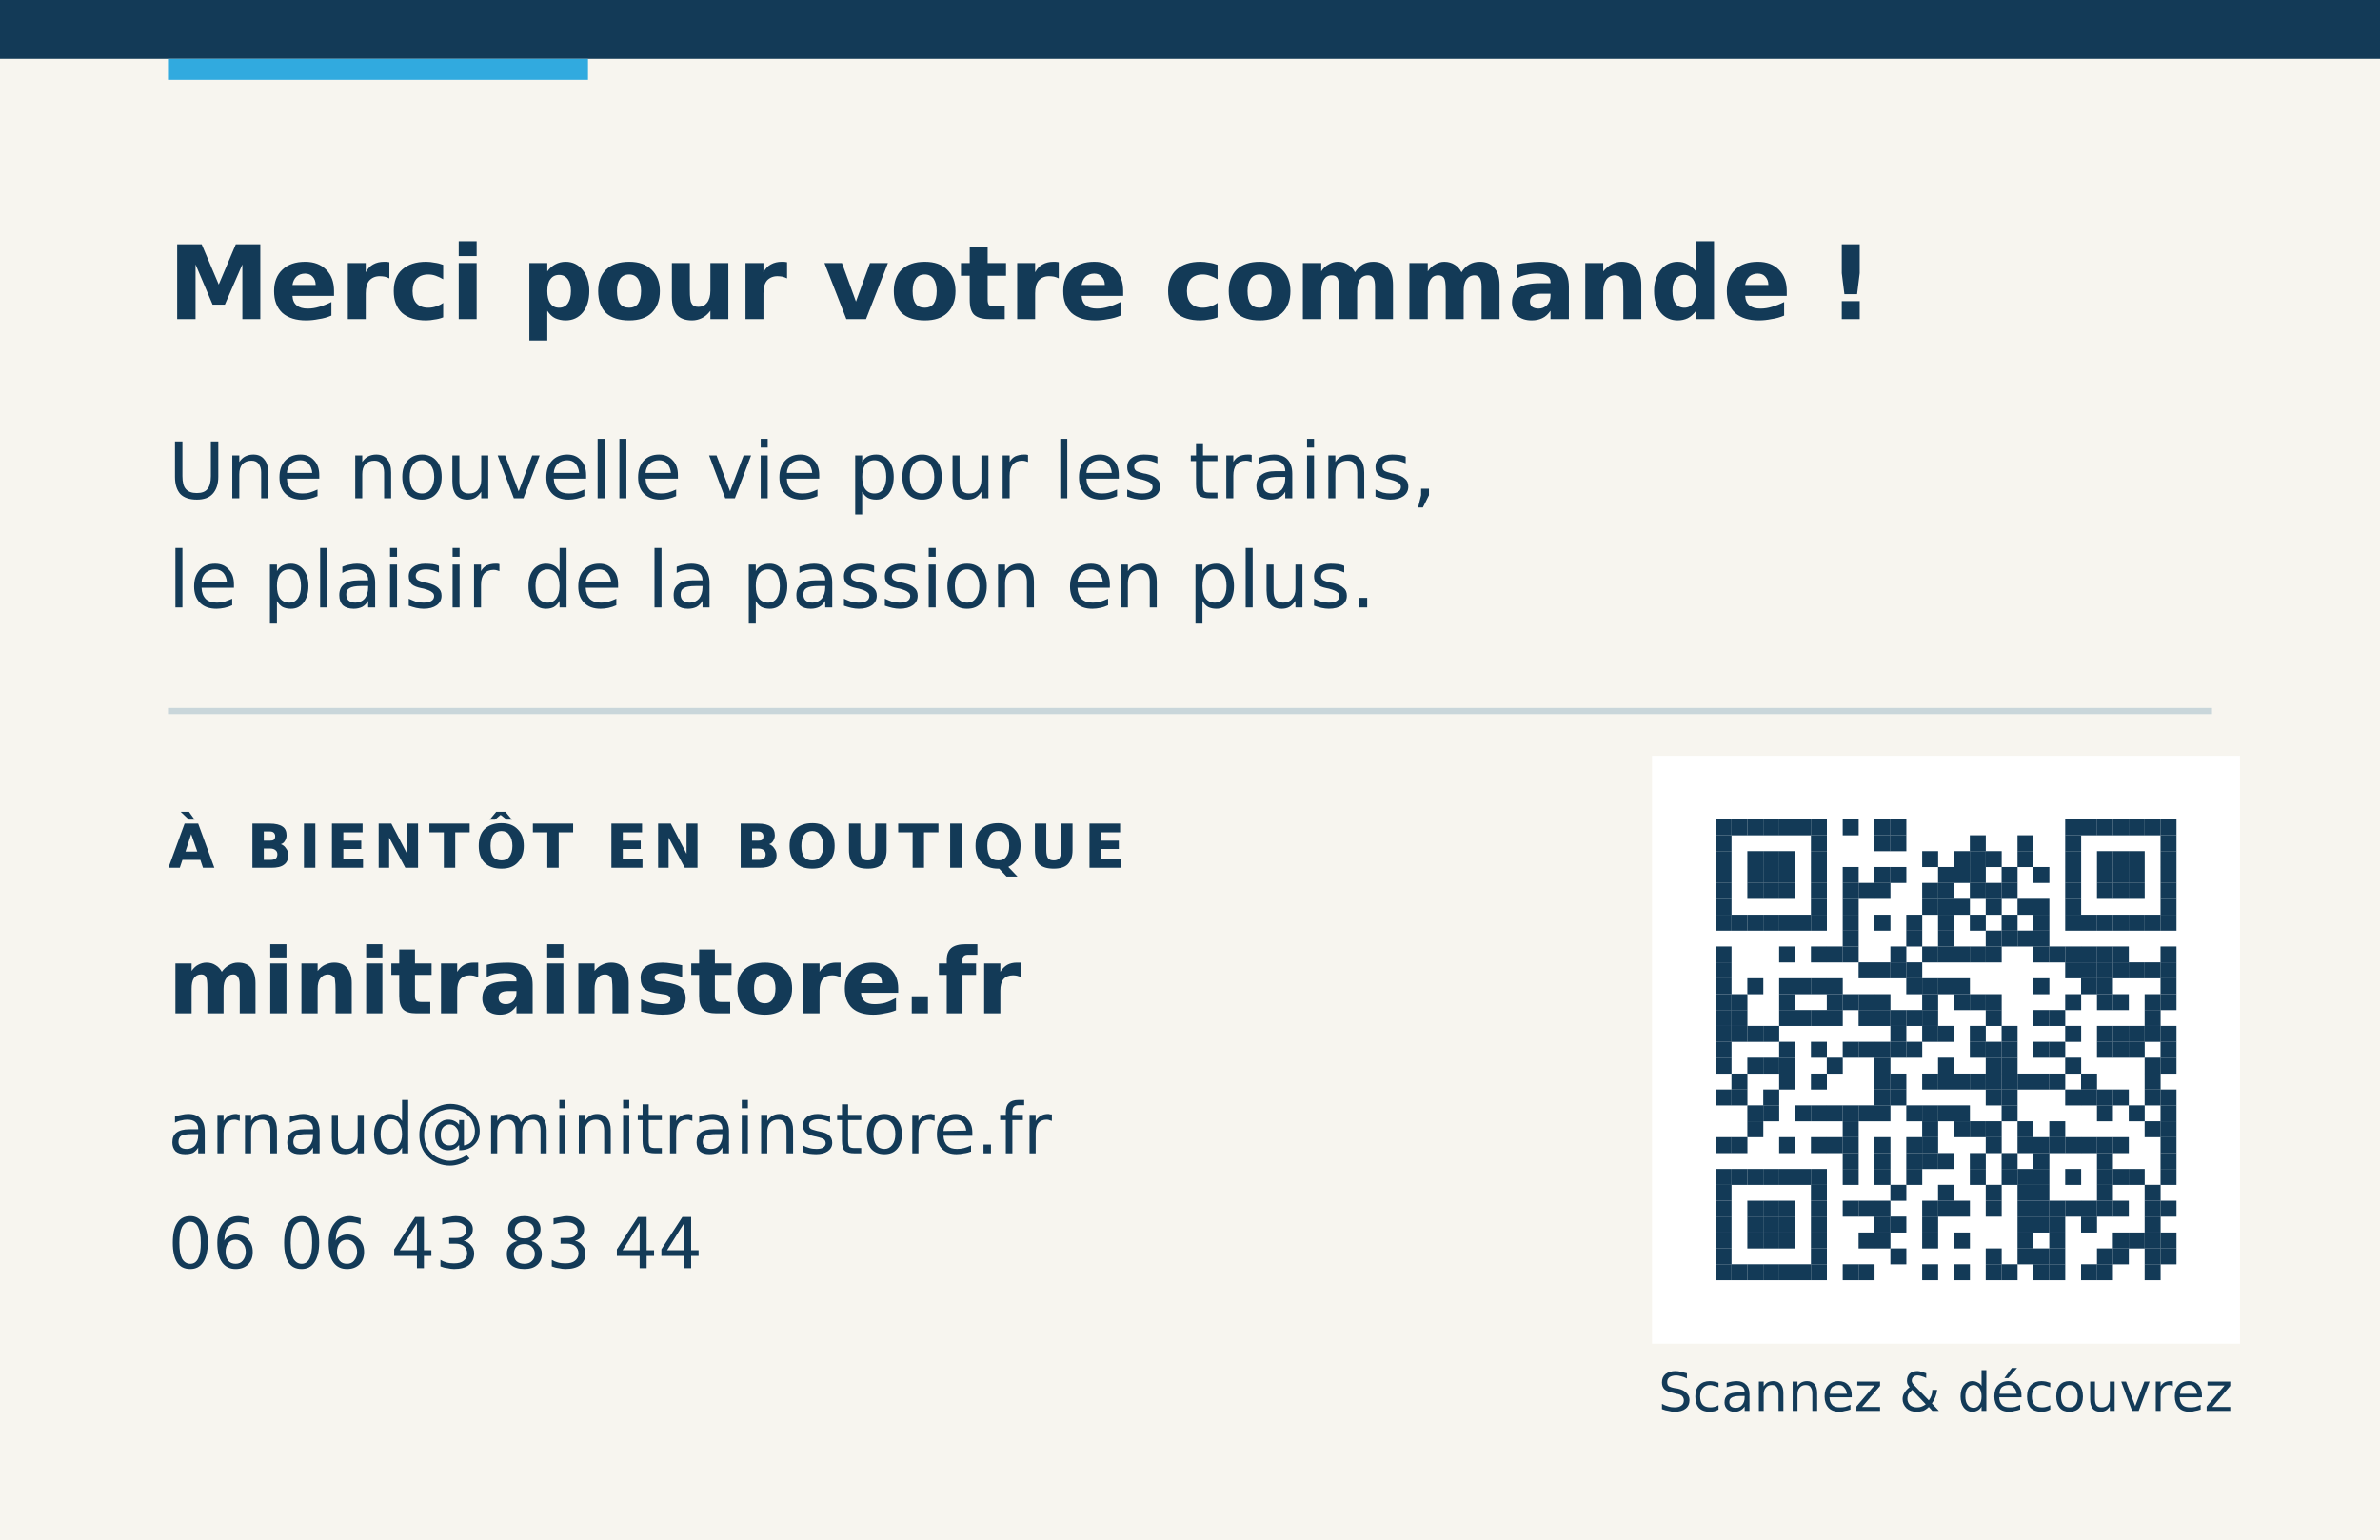
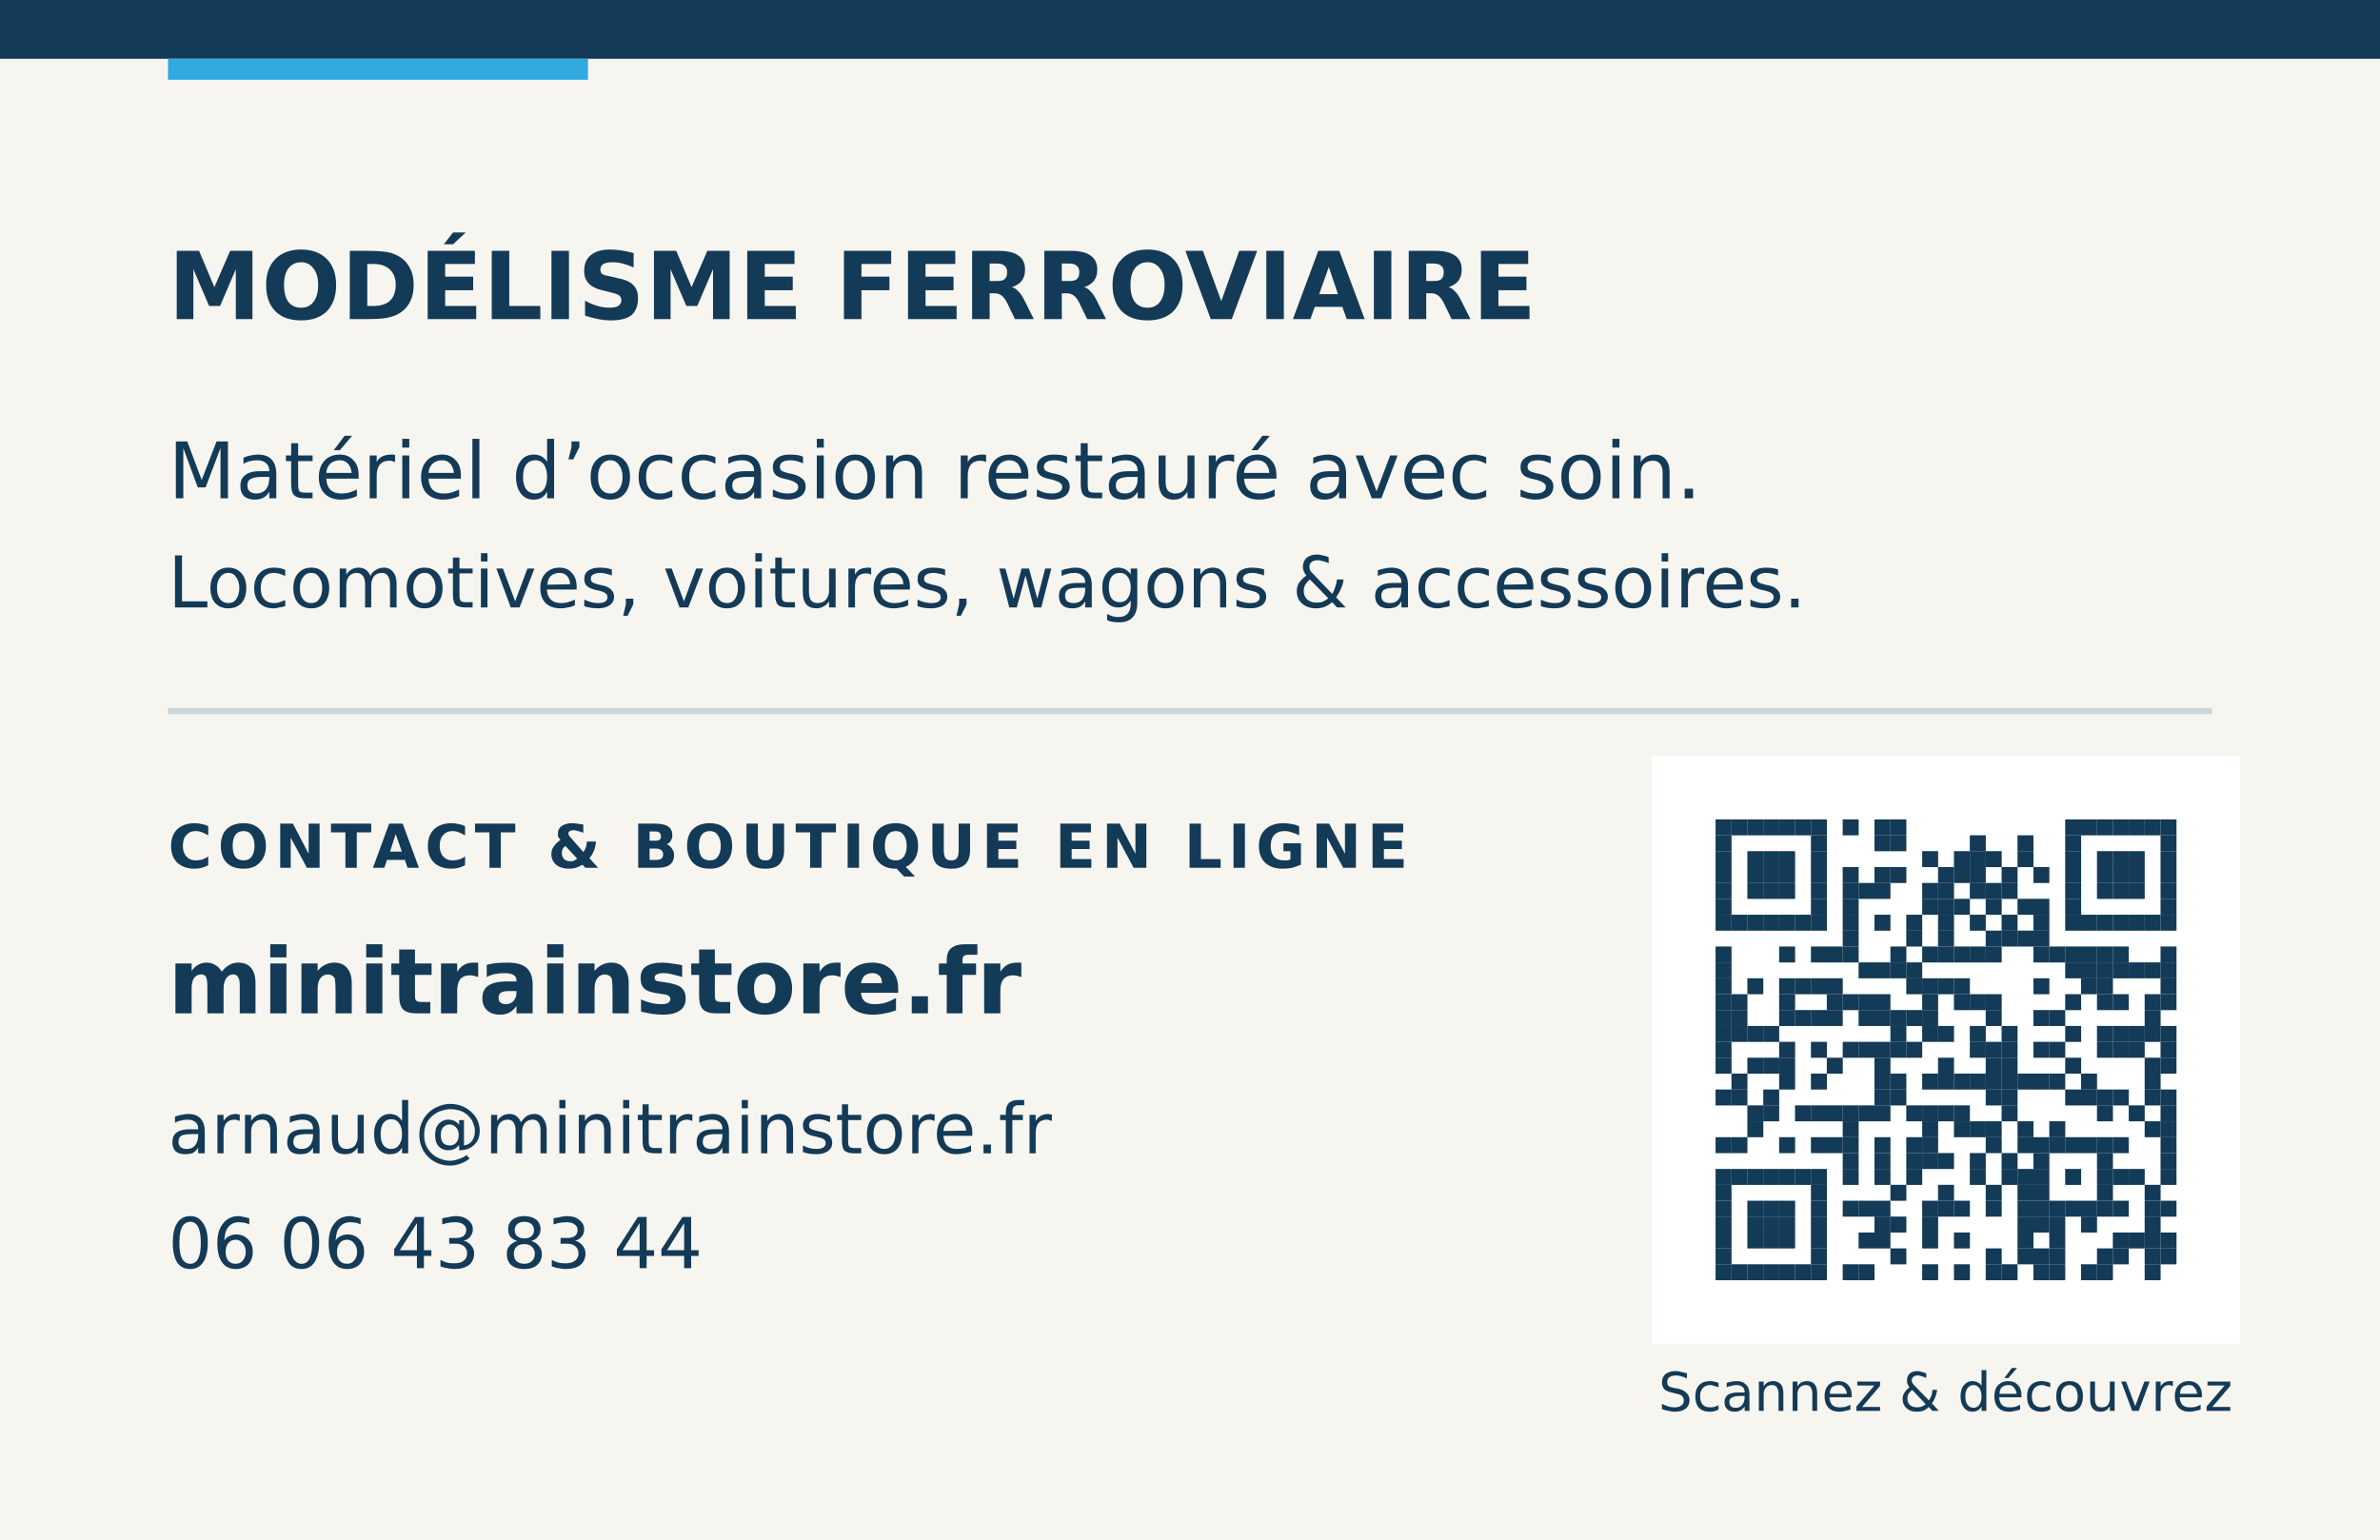
<svg xmlns="http://www.w3.org/2000/svg" width="85mm" height="55mm" viewBox="0 0 85 55">
  <rect x="-3" y="-3" width="91" height="61" fill="#f7f5ef" />
  <rect x="-3" y="-3" width="91" height="5.1" fill="#133a57" />
  <rect x="6" y="2.1" width="15" height="0.75" fill="#31aadf" />
-   <text x="6" y="11.4" font-family="DejaVu Sans" font-size="3.65" font-weight="700" font-style="normal" letter-spacing="0" fill="#133a57">Merci pour votre commande !</text>
-   <text x="6" y="17.8" font-family="DejaVu Sans" font-size="2.8" font-weight="400" font-style="normal" letter-spacing="0" fill="#133a57">Une nouvelle vie pour les trains,</text>
-   <text x="6" y="21.7" font-family="DejaVu Sans" font-size="2.8" font-weight="400" font-style="normal" letter-spacing="0" fill="#133a57">le plaisir de la passion en plus.</text>
+   <text x="6" y="11.4" font-family="DejaVu Sans" font-size="3.35" font-weight="700" font-style="normal" letter-spacing="0" fill="#133a57">MODÉLISME FERROVIAIRE</text>
+   <text x="6" y="17.8" font-family="DejaVu Sans" font-size="2.8" font-weight="400" font-style="normal" letter-spacing="0" fill="#133a57">Matériel d’occasion restauré avec soin.</text>
+   <text x="6" y="21.7" font-family="DejaVu Sans" font-size="2.55" font-weight="400" font-style="normal" letter-spacing="0" fill="#133a57">Locomotives, voitures, wagons &amp; accessoires.</text>
  <path d="M6 25.4L79 25.4" stroke="#c9d6da" stroke-width="0.22" fill="none" />
-   <text x="6" y="31" font-family="DejaVu Sans" font-size="2.15" font-weight="700" font-style="normal" letter-spacing="0.2" fill="#133a57">À BIENTÔT EN BOUTIQUE</text>
+   <text x="6" y="31" font-family="DejaVu Sans" font-size="2.15" font-weight="700" font-style="normal" letter-spacing="0.2" fill="#133a57">CONTACT &amp; BOUTIQUE EN LIGNE</text>
  <text x="6" y="36.2" font-family="DejaVu Sans" font-size="3.25" font-weight="700" font-style="normal" letter-spacing="0" fill="#133a57">minitrainstore.fr</text>
  <text x="6" y="41.2" font-family="DejaVu Sans" font-size="2.5" font-weight="400" font-style="normal" letter-spacing="0" fill="#133a57">arnaud@minitrainstore.fr</text>
  <text x="6" y="45.3" font-family="DejaVu Sans" font-size="2.5" font-weight="400" font-style="normal" letter-spacing="0" fill="#133a57">06 06 43 83 44</text>
  <rect x="59" y="27" width="21" height="21" fill="#fff" />
  <rect x="61.27" y="29.27" width="0.57" height="0.57" fill="#133a57" />
  <rect x="61.838" y="29.27" width="0.57" height="0.57" fill="#133a57" />
  <rect x="62.405" y="29.27" width="0.57" height="0.57" fill="#133a57" />
  <rect x="62.973" y="29.27" width="0.57" height="0.57" fill="#133a57" />
  <rect x="63.541" y="29.27" width="0.57" height="0.57" fill="#133a57" />
  <rect x="64.108" y="29.27" width="0.57" height="0.57" fill="#133a57" />
  <rect x="64.676" y="29.27" width="0.57" height="0.57" fill="#133a57" />
  <rect x="65.811" y="29.27" width="0.57" height="0.57" fill="#133a57" />
  <rect x="66.946" y="29.27" width="0.57" height="0.57" fill="#133a57" />
  <rect x="67.514" y="29.27" width="0.57" height="0.57" fill="#133a57" />
  <rect x="73.757" y="29.27" width="0.57" height="0.57" fill="#133a57" />
  <rect x="74.324" y="29.27" width="0.57" height="0.57" fill="#133a57" />
  <rect x="74.892" y="29.27" width="0.57" height="0.57" fill="#133a57" />
  <rect x="75.459" y="29.27" width="0.57" height="0.57" fill="#133a57" />
  <rect x="76.027" y="29.27" width="0.57" height="0.57" fill="#133a57" />
  <rect x="76.595" y="29.27" width="0.57" height="0.57" fill="#133a57" />
  <rect x="77.162" y="29.27" width="0.57" height="0.57" fill="#133a57" />
  <rect x="61.27" y="29.838" width="0.57" height="0.57" fill="#133a57" />
  <rect x="64.676" y="29.838" width="0.57" height="0.57" fill="#133a57" />
  <rect x="66.946" y="29.838" width="0.57" height="0.57" fill="#133a57" />
  <rect x="67.514" y="29.838" width="0.57" height="0.57" fill="#133a57" />
  <rect x="70.351" y="29.838" width="0.57" height="0.57" fill="#133a57" />
  <rect x="72.054" y="29.838" width="0.57" height="0.57" fill="#133a57" />
  <rect x="73.757" y="29.838" width="0.57" height="0.57" fill="#133a57" />
  <rect x="77.162" y="29.838" width="0.57" height="0.57" fill="#133a57" />
  <rect x="61.27" y="30.405" width="0.57" height="0.57" fill="#133a57" />
  <rect x="62.405" y="30.405" width="0.57" height="0.57" fill="#133a57" />
  <rect x="62.973" y="30.405" width="0.57" height="0.57" fill="#133a57" />
  <rect x="63.541" y="30.405" width="0.57" height="0.57" fill="#133a57" />
  <rect x="64.676" y="30.405" width="0.57" height="0.57" fill="#133a57" />
  <rect x="68.649" y="30.405" width="0.57" height="0.57" fill="#133a57" />
  <rect x="69.784" y="30.405" width="0.57" height="0.57" fill="#133a57" />
  <rect x="70.351" y="30.405" width="0.57" height="0.57" fill="#133a57" />
  <rect x="70.919" y="30.405" width="0.57" height="0.57" fill="#133a57" />
  <rect x="72.054" y="30.405" width="0.57" height="0.57" fill="#133a57" />
  <rect x="73.757" y="30.405" width="0.57" height="0.57" fill="#133a57" />
  <rect x="74.892" y="30.405" width="0.57" height="0.57" fill="#133a57" />
  <rect x="75.459" y="30.405" width="0.57" height="0.57" fill="#133a57" />
  <rect x="76.027" y="30.405" width="0.57" height="0.57" fill="#133a57" />
  <rect x="77.162" y="30.405" width="0.57" height="0.57" fill="#133a57" />
  <rect x="61.27" y="30.973" width="0.57" height="0.57" fill="#133a57" />
  <rect x="62.405" y="30.973" width="0.57" height="0.57" fill="#133a57" />
  <rect x="62.973" y="30.973" width="0.57" height="0.57" fill="#133a57" />
  <rect x="63.541" y="30.973" width="0.57" height="0.57" fill="#133a57" />
  <rect x="64.676" y="30.973" width="0.57" height="0.57" fill="#133a57" />
  <rect x="65.811" y="30.973" width="0.57" height="0.57" fill="#133a57" />
  <rect x="66.946" y="30.973" width="0.57" height="0.57" fill="#133a57" />
  <rect x="67.514" y="30.973" width="0.57" height="0.57" fill="#133a57" />
  <rect x="69.216" y="30.973" width="0.57" height="0.57" fill="#133a57" />
  <rect x="69.784" y="30.973" width="0.57" height="0.57" fill="#133a57" />
  <rect x="70.351" y="30.973" width="0.57" height="0.57" fill="#133a57" />
  <rect x="71.486" y="30.973" width="0.57" height="0.57" fill="#133a57" />
  <rect x="72.622" y="30.973" width="0.57" height="0.57" fill="#133a57" />
  <rect x="73.757" y="30.973" width="0.57" height="0.57" fill="#133a57" />
  <rect x="74.892" y="30.973" width="0.57" height="0.57" fill="#133a57" />
  <rect x="75.459" y="30.973" width="0.57" height="0.57" fill="#133a57" />
  <rect x="76.027" y="30.973" width="0.57" height="0.57" fill="#133a57" />
  <rect x="77.162" y="30.973" width="0.57" height="0.57" fill="#133a57" />
  <rect x="61.27" y="31.541" width="0.57" height="0.57" fill="#133a57" />
  <rect x="62.405" y="31.541" width="0.57" height="0.57" fill="#133a57" />
  <rect x="62.973" y="31.541" width="0.57" height="0.57" fill="#133a57" />
  <rect x="63.541" y="31.541" width="0.57" height="0.57" fill="#133a57" />
  <rect x="64.676" y="31.541" width="0.57" height="0.57" fill="#133a57" />
  <rect x="65.811" y="31.541" width="0.57" height="0.57" fill="#133a57" />
  <rect x="66.378" y="31.541" width="0.57" height="0.57" fill="#133a57" />
  <rect x="66.946" y="31.541" width="0.57" height="0.57" fill="#133a57" />
  <rect x="68.649" y="31.541" width="0.57" height="0.57" fill="#133a57" />
  <rect x="69.216" y="31.541" width="0.57" height="0.57" fill="#133a57" />
  <rect x="70.351" y="31.541" width="0.57" height="0.57" fill="#133a57" />
  <rect x="70.919" y="31.541" width="0.57" height="0.57" fill="#133a57" />
  <rect x="71.486" y="31.541" width="0.57" height="0.57" fill="#133a57" />
  <rect x="73.757" y="31.541" width="0.57" height="0.57" fill="#133a57" />
  <rect x="74.892" y="31.541" width="0.57" height="0.57" fill="#133a57" />
  <rect x="75.459" y="31.541" width="0.57" height="0.57" fill="#133a57" />
  <rect x="76.027" y="31.541" width="0.57" height="0.57" fill="#133a57" />
  <rect x="77.162" y="31.541" width="0.57" height="0.57" fill="#133a57" />
  <rect x="61.27" y="32.108" width="0.57" height="0.57" fill="#133a57" />
  <rect x="64.676" y="32.108" width="0.57" height="0.57" fill="#133a57" />
  <rect x="65.811" y="32.108" width="0.57" height="0.57" fill="#133a57" />
  <rect x="68.649" y="32.108" width="0.57" height="0.57" fill="#133a57" />
  <rect x="69.216" y="32.108" width="0.57" height="0.57" fill="#133a57" />
  <rect x="69.784" y="32.108" width="0.57" height="0.57" fill="#133a57" />
  <rect x="70.919" y="32.108" width="0.57" height="0.57" fill="#133a57" />
  <rect x="72.054" y="32.108" width="0.57" height="0.57" fill="#133a57" />
  <rect x="72.622" y="32.108" width="0.57" height="0.57" fill="#133a57" />
  <rect x="73.757" y="32.108" width="0.57" height="0.57" fill="#133a57" />
  <rect x="77.162" y="32.108" width="0.57" height="0.57" fill="#133a57" />
  <rect x="61.27" y="32.676" width="0.57" height="0.57" fill="#133a57" />
  <rect x="61.838" y="32.676" width="0.57" height="0.57" fill="#133a57" />
  <rect x="62.405" y="32.676" width="0.57" height="0.57" fill="#133a57" />
  <rect x="62.973" y="32.676" width="0.57" height="0.57" fill="#133a57" />
  <rect x="63.541" y="32.676" width="0.57" height="0.57" fill="#133a57" />
  <rect x="64.108" y="32.676" width="0.57" height="0.57" fill="#133a57" />
  <rect x="64.676" y="32.676" width="0.57" height="0.57" fill="#133a57" />
  <rect x="65.811" y="32.676" width="0.57" height="0.57" fill="#133a57" />
  <rect x="66.946" y="32.676" width="0.57" height="0.57" fill="#133a57" />
  <rect x="68.081" y="32.676" width="0.57" height="0.57" fill="#133a57" />
  <rect x="69.216" y="32.676" width="0.57" height="0.57" fill="#133a57" />
  <rect x="70.351" y="32.676" width="0.57" height="0.57" fill="#133a57" />
  <rect x="71.486" y="32.676" width="0.57" height="0.57" fill="#133a57" />
  <rect x="72.622" y="32.676" width="0.57" height="0.57" fill="#133a57" />
  <rect x="73.757" y="32.676" width="0.57" height="0.57" fill="#133a57" />
  <rect x="74.324" y="32.676" width="0.57" height="0.57" fill="#133a57" />
  <rect x="74.892" y="32.676" width="0.57" height="0.57" fill="#133a57" />
  <rect x="75.459" y="32.676" width="0.57" height="0.57" fill="#133a57" />
  <rect x="76.027" y="32.676" width="0.57" height="0.57" fill="#133a57" />
  <rect x="76.595" y="32.676" width="0.57" height="0.57" fill="#133a57" />
  <rect x="77.162" y="32.676" width="0.57" height="0.57" fill="#133a57" />
  <rect x="65.811" y="33.243" width="0.57" height="0.57" fill="#133a57" />
  <rect x="68.081" y="33.243" width="0.57" height="0.57" fill="#133a57" />
  <rect x="69.216" y="33.243" width="0.57" height="0.57" fill="#133a57" />
  <rect x="70.919" y="33.243" width="0.57" height="0.57" fill="#133a57" />
  <rect x="71.486" y="33.243" width="0.57" height="0.57" fill="#133a57" />
  <rect x="72.054" y="33.243" width="0.57" height="0.57" fill="#133a57" />
  <rect x="72.622" y="33.243" width="0.57" height="0.57" fill="#133a57" />
  <rect x="61.27" y="33.811" width="0.57" height="0.57" fill="#133a57" />
  <rect x="63.541" y="33.811" width="0.57" height="0.57" fill="#133a57" />
  <rect x="64.676" y="33.811" width="0.57" height="0.57" fill="#133a57" />
  <rect x="65.243" y="33.811" width="0.57" height="0.57" fill="#133a57" />
  <rect x="65.811" y="33.811" width="0.57" height="0.57" fill="#133a57" />
  <rect x="67.514" y="33.811" width="0.57" height="0.57" fill="#133a57" />
  <rect x="68.649" y="33.811" width="0.57" height="0.57" fill="#133a57" />
  <rect x="69.216" y="33.811" width="0.57" height="0.57" fill="#133a57" />
  <rect x="69.784" y="33.811" width="0.57" height="0.57" fill="#133a57" />
  <rect x="70.351" y="33.811" width="0.57" height="0.57" fill="#133a57" />
  <rect x="70.919" y="33.811" width="0.57" height="0.57" fill="#133a57" />
  <rect x="72.622" y="33.811" width="0.57" height="0.57" fill="#133a57" />
  <rect x="73.189" y="33.811" width="0.57" height="0.57" fill="#133a57" />
  <rect x="73.757" y="33.811" width="0.57" height="0.57" fill="#133a57" />
  <rect x="74.324" y="33.811" width="0.57" height="0.57" fill="#133a57" />
  <rect x="74.892" y="33.811" width="0.57" height="0.57" fill="#133a57" />
  <rect x="75.459" y="33.811" width="0.57" height="0.57" fill="#133a57" />
  <rect x="77.162" y="33.811" width="0.57" height="0.57" fill="#133a57" />
  <rect x="61.27" y="34.378" width="0.57" height="0.57" fill="#133a57" />
  <rect x="66.378" y="34.378" width="0.57" height="0.57" fill="#133a57" />
  <rect x="66.946" y="34.378" width="0.57" height="0.57" fill="#133a57" />
  <rect x="67.514" y="34.378" width="0.57" height="0.57" fill="#133a57" />
  <rect x="68.081" y="34.378" width="0.57" height="0.57" fill="#133a57" />
  <rect x="73.757" y="34.378" width="0.57" height="0.57" fill="#133a57" />
  <rect x="74.324" y="34.378" width="0.57" height="0.57" fill="#133a57" />
  <rect x="74.892" y="34.378" width="0.57" height="0.57" fill="#133a57" />
  <rect x="75.459" y="34.378" width="0.57" height="0.57" fill="#133a57" />
  <rect x="76.027" y="34.378" width="0.57" height="0.57" fill="#133a57" />
  <rect x="76.595" y="34.378" width="0.57" height="0.57" fill="#133a57" />
  <rect x="77.162" y="34.378" width="0.57" height="0.57" fill="#133a57" />
  <rect x="61.27" y="34.946" width="0.57" height="0.57" fill="#133a57" />
  <rect x="62.405" y="34.946" width="0.57" height="0.57" fill="#133a57" />
  <rect x="63.541" y="34.946" width="0.57" height="0.57" fill="#133a57" />
  <rect x="64.108" y="34.946" width="0.57" height="0.57" fill="#133a57" />
  <rect x="64.676" y="34.946" width="0.57" height="0.57" fill="#133a57" />
  <rect x="65.243" y="34.946" width="0.57" height="0.57" fill="#133a57" />
  <rect x="68.081" y="34.946" width="0.57" height="0.57" fill="#133a57" />
  <rect x="68.649" y="34.946" width="0.57" height="0.57" fill="#133a57" />
  <rect x="69.216" y="34.946" width="0.57" height="0.57" fill="#133a57" />
  <rect x="69.784" y="34.946" width="0.57" height="0.57" fill="#133a57" />
  <rect x="72.622" y="34.946" width="0.57" height="0.57" fill="#133a57" />
  <rect x="74.324" y="34.946" width="0.57" height="0.57" fill="#133a57" />
  <rect x="74.892" y="34.946" width="0.57" height="0.57" fill="#133a57" />
  <rect x="77.162" y="34.946" width="0.57" height="0.57" fill="#133a57" />
  <rect x="61.27" y="35.514" width="0.57" height="0.57" fill="#133a57" />
  <rect x="61.838" y="35.514" width="0.57" height="0.57" fill="#133a57" />
  <rect x="63.541" y="35.514" width="0.57" height="0.57" fill="#133a57" />
  <rect x="65.243" y="35.514" width="0.57" height="0.57" fill="#133a57" />
  <rect x="65.811" y="35.514" width="0.57" height="0.57" fill="#133a57" />
  <rect x="66.378" y="35.514" width="0.57" height="0.57" fill="#133a57" />
  <rect x="66.946" y="35.514" width="0.57" height="0.57" fill="#133a57" />
  <rect x="68.649" y="35.514" width="0.57" height="0.57" fill="#133a57" />
  <rect x="69.784" y="35.514" width="0.57" height="0.57" fill="#133a57" />
  <rect x="70.351" y="35.514" width="0.57" height="0.57" fill="#133a57" />
  <rect x="70.919" y="35.514" width="0.57" height="0.57" fill="#133a57" />
  <rect x="73.757" y="35.514" width="0.57" height="0.57" fill="#133a57" />
  <rect x="74.892" y="35.514" width="0.57" height="0.57" fill="#133a57" />
  <rect x="75.459" y="35.514" width="0.57" height="0.57" fill="#133a57" />
  <rect x="76.595" y="35.514" width="0.57" height="0.57" fill="#133a57" />
  <rect x="77.162" y="35.514" width="0.57" height="0.57" fill="#133a57" />
  <rect x="61.27" y="36.081" width="0.57" height="0.57" fill="#133a57" />
  <rect x="61.838" y="36.081" width="0.57" height="0.57" fill="#133a57" />
  <rect x="63.541" y="36.081" width="0.57" height="0.57" fill="#133a57" />
  <rect x="64.108" y="36.081" width="0.57" height="0.57" fill="#133a57" />
  <rect x="64.676" y="36.081" width="0.57" height="0.57" fill="#133a57" />
  <rect x="65.243" y="36.081" width="0.57" height="0.57" fill="#133a57" />
  <rect x="66.378" y="36.081" width="0.57" height="0.57" fill="#133a57" />
  <rect x="66.946" y="36.081" width="0.57" height="0.57" fill="#133a57" />
  <rect x="67.514" y="36.081" width="0.57" height="0.57" fill="#133a57" />
  <rect x="68.081" y="36.081" width="0.57" height="0.57" fill="#133a57" />
  <rect x="68.649" y="36.081" width="0.57" height="0.57" fill="#133a57" />
  <rect x="70.919" y="36.081" width="0.57" height="0.57" fill="#133a57" />
  <rect x="72.622" y="36.081" width="0.57" height="0.57" fill="#133a57" />
  <rect x="73.189" y="36.081" width="0.57" height="0.57" fill="#133a57" />
  <rect x="76.595" y="36.081" width="0.57" height="0.57" fill="#133a57" />
  <rect x="61.27" y="36.649" width="0.57" height="0.57" fill="#133a57" />
  <rect x="61.838" y="36.649" width="0.57" height="0.57" fill="#133a57" />
  <rect x="62.405" y="36.649" width="0.57" height="0.57" fill="#133a57" />
  <rect x="62.973" y="36.649" width="0.57" height="0.57" fill="#133a57" />
  <rect x="67.514" y="36.649" width="0.57" height="0.57" fill="#133a57" />
  <rect x="68.649" y="36.649" width="0.57" height="0.57" fill="#133a57" />
  <rect x="69.216" y="36.649" width="0.57" height="0.57" fill="#133a57" />
  <rect x="70.351" y="36.649" width="0.57" height="0.57" fill="#133a57" />
  <rect x="71.486" y="36.649" width="0.57" height="0.57" fill="#133a57" />
  <rect x="73.757" y="36.649" width="0.57" height="0.57" fill="#133a57" />
  <rect x="74.892" y="36.649" width="0.57" height="0.57" fill="#133a57" />
  <rect x="75.459" y="36.649" width="0.57" height="0.57" fill="#133a57" />
  <rect x="76.027" y="36.649" width="0.57" height="0.57" fill="#133a57" />
  <rect x="76.595" y="36.649" width="0.57" height="0.57" fill="#133a57" />
  <rect x="77.162" y="36.649" width="0.57" height="0.57" fill="#133a57" />
  <rect x="61.27" y="37.216" width="0.57" height="0.57" fill="#133a57" />
  <rect x="63.541" y="37.216" width="0.57" height="0.57" fill="#133a57" />
  <rect x="64.676" y="37.216" width="0.57" height="0.57" fill="#133a57" />
  <rect x="65.811" y="37.216" width="0.57" height="0.57" fill="#133a57" />
  <rect x="66.378" y="37.216" width="0.57" height="0.57" fill="#133a57" />
  <rect x="66.946" y="37.216" width="0.57" height="0.57" fill="#133a57" />
  <rect x="67.514" y="37.216" width="0.57" height="0.57" fill="#133a57" />
  <rect x="68.081" y="37.216" width="0.57" height="0.57" fill="#133a57" />
  <rect x="70.351" y="37.216" width="0.57" height="0.57" fill="#133a57" />
  <rect x="70.919" y="37.216" width="0.57" height="0.57" fill="#133a57" />
  <rect x="71.486" y="37.216" width="0.57" height="0.57" fill="#133a57" />
  <rect x="72.622" y="37.216" width="0.57" height="0.57" fill="#133a57" />
  <rect x="73.189" y="37.216" width="0.57" height="0.57" fill="#133a57" />
  <rect x="74.892" y="37.216" width="0.57" height="0.57" fill="#133a57" />
  <rect x="75.459" y="37.216" width="0.57" height="0.57" fill="#133a57" />
  <rect x="76.027" y="37.216" width="0.57" height="0.57" fill="#133a57" />
  <rect x="77.162" y="37.216" width="0.57" height="0.57" fill="#133a57" />
  <rect x="61.27" y="37.784" width="0.57" height="0.57" fill="#133a57" />
  <rect x="62.405" y="37.784" width="0.57" height="0.57" fill="#133a57" />
  <rect x="62.973" y="37.784" width="0.57" height="0.57" fill="#133a57" />
  <rect x="63.541" y="37.784" width="0.57" height="0.57" fill="#133a57" />
  <rect x="65.243" y="37.784" width="0.57" height="0.57" fill="#133a57" />
  <rect x="66.946" y="37.784" width="0.57" height="0.57" fill="#133a57" />
  <rect x="69.216" y="37.784" width="0.57" height="0.57" fill="#133a57" />
  <rect x="70.919" y="37.784" width="0.57" height="0.57" fill="#133a57" />
  <rect x="71.486" y="37.784" width="0.57" height="0.57" fill="#133a57" />
  <rect x="73.757" y="37.784" width="0.57" height="0.57" fill="#133a57" />
  <rect x="76.595" y="37.784" width="0.57" height="0.57" fill="#133a57" />
  <rect x="77.162" y="37.784" width="0.57" height="0.57" fill="#133a57" />
  <rect x="61.838" y="38.351" width="0.57" height="0.57" fill="#133a57" />
  <rect x="63.541" y="38.351" width="0.57" height="0.57" fill="#133a57" />
  <rect x="64.676" y="38.351" width="0.57" height="0.57" fill="#133a57" />
  <rect x="66.946" y="38.351" width="0.57" height="0.57" fill="#133a57" />
  <rect x="67.514" y="38.351" width="0.57" height="0.57" fill="#133a57" />
  <rect x="68.649" y="38.351" width="0.57" height="0.57" fill="#133a57" />
  <rect x="69.216" y="38.351" width="0.57" height="0.57" fill="#133a57" />
  <rect x="69.784" y="38.351" width="0.57" height="0.57" fill="#133a57" />
  <rect x="70.351" y="38.351" width="0.57" height="0.57" fill="#133a57" />
  <rect x="70.919" y="38.351" width="0.57" height="0.57" fill="#133a57" />
  <rect x="71.486" y="38.351" width="0.57" height="0.57" fill="#133a57" />
  <rect x="72.054" y="38.351" width="0.57" height="0.57" fill="#133a57" />
  <rect x="72.622" y="38.351" width="0.57" height="0.57" fill="#133a57" />
  <rect x="73.189" y="38.351" width="0.57" height="0.57" fill="#133a57" />
  <rect x="74.324" y="38.351" width="0.57" height="0.57" fill="#133a57" />
  <rect x="76.595" y="38.351" width="0.57" height="0.57" fill="#133a57" />
  <rect x="61.27" y="38.919" width="0.57" height="0.57" fill="#133a57" />
  <rect x="61.838" y="38.919" width="0.57" height="0.57" fill="#133a57" />
  <rect x="62.973" y="38.919" width="0.57" height="0.57" fill="#133a57" />
  <rect x="66.946" y="38.919" width="0.57" height="0.57" fill="#133a57" />
  <rect x="67.514" y="38.919" width="0.57" height="0.57" fill="#133a57" />
  <rect x="70.919" y="38.919" width="0.57" height="0.57" fill="#133a57" />
  <rect x="71.486" y="38.919" width="0.57" height="0.57" fill="#133a57" />
  <rect x="73.757" y="38.919" width="0.57" height="0.57" fill="#133a57" />
  <rect x="74.324" y="38.919" width="0.57" height="0.57" fill="#133a57" />
  <rect x="74.892" y="38.919" width="0.57" height="0.57" fill="#133a57" />
  <rect x="75.459" y="38.919" width="0.57" height="0.57" fill="#133a57" />
  <rect x="76.595" y="38.919" width="0.57" height="0.57" fill="#133a57" />
  <rect x="77.162" y="38.919" width="0.57" height="0.57" fill="#133a57" />
  <rect x="62.405" y="39.486" width="0.57" height="0.57" fill="#133a57" />
  <rect x="62.973" y="39.486" width="0.57" height="0.57" fill="#133a57" />
  <rect x="64.108" y="39.486" width="0.57" height="0.57" fill="#133a57" />
  <rect x="64.676" y="39.486" width="0.57" height="0.57" fill="#133a57" />
  <rect x="65.243" y="39.486" width="0.57" height="0.57" fill="#133a57" />
  <rect x="65.811" y="39.486" width="0.57" height="0.57" fill="#133a57" />
  <rect x="66.378" y="39.486" width="0.57" height="0.57" fill="#133a57" />
  <rect x="66.946" y="39.486" width="0.57" height="0.57" fill="#133a57" />
  <rect x="68.081" y="39.486" width="0.57" height="0.57" fill="#133a57" />
  <rect x="68.649" y="39.486" width="0.57" height="0.57" fill="#133a57" />
  <rect x="69.216" y="39.486" width="0.57" height="0.57" fill="#133a57" />
  <rect x="69.784" y="39.486" width="0.57" height="0.57" fill="#133a57" />
  <rect x="71.486" y="39.486" width="0.57" height="0.57" fill="#133a57" />
  <rect x="74.892" y="39.486" width="0.57" height="0.57" fill="#133a57" />
  <rect x="76.027" y="39.486" width="0.57" height="0.57" fill="#133a57" />
  <rect x="77.162" y="39.486" width="0.57" height="0.57" fill="#133a57" />
  <rect x="62.405" y="40.054" width="0.57" height="0.57" fill="#133a57" />
  <rect x="65.811" y="40.054" width="0.57" height="0.57" fill="#133a57" />
  <rect x="68.649" y="40.054" width="0.57" height="0.57" fill="#133a57" />
  <rect x="69.784" y="40.054" width="0.57" height="0.57" fill="#133a57" />
  <rect x="70.351" y="40.054" width="0.57" height="0.57" fill="#133a57" />
  <rect x="70.919" y="40.054" width="0.57" height="0.57" fill="#133a57" />
  <rect x="72.054" y="40.054" width="0.57" height="0.57" fill="#133a57" />
  <rect x="73.189" y="40.054" width="0.57" height="0.57" fill="#133a57" />
  <rect x="76.595" y="40.054" width="0.57" height="0.57" fill="#133a57" />
  <rect x="77.162" y="40.054" width="0.57" height="0.57" fill="#133a57" />
  <rect x="61.27" y="40.622" width="0.57" height="0.57" fill="#133a57" />
  <rect x="61.838" y="40.622" width="0.57" height="0.57" fill="#133a57" />
  <rect x="63.541" y="40.622" width="0.57" height="0.57" fill="#133a57" />
  <rect x="64.676" y="40.622" width="0.57" height="0.57" fill="#133a57" />
  <rect x="65.243" y="40.622" width="0.57" height="0.57" fill="#133a57" />
  <rect x="65.811" y="40.622" width="0.57" height="0.57" fill="#133a57" />
  <rect x="66.946" y="40.622" width="0.57" height="0.57" fill="#133a57" />
  <rect x="68.081" y="40.622" width="0.57" height="0.57" fill="#133a57" />
  <rect x="68.649" y="40.622" width="0.57" height="0.57" fill="#133a57" />
  <rect x="70.919" y="40.622" width="0.57" height="0.57" fill="#133a57" />
  <rect x="72.054" y="40.622" width="0.57" height="0.57" fill="#133a57" />
  <rect x="72.622" y="40.622" width="0.57" height="0.57" fill="#133a57" />
  <rect x="73.189" y="40.622" width="0.57" height="0.57" fill="#133a57" />
  <rect x="73.757" y="40.622" width="0.57" height="0.57" fill="#133a57" />
  <rect x="74.324" y="40.622" width="0.57" height="0.57" fill="#133a57" />
  <rect x="74.892" y="40.622" width="0.57" height="0.57" fill="#133a57" />
  <rect x="75.459" y="40.622" width="0.57" height="0.57" fill="#133a57" />
  <rect x="77.162" y="40.622" width="0.57" height="0.57" fill="#133a57" />
  <rect x="65.811" y="41.189" width="0.57" height="0.57" fill="#133a57" />
  <rect x="66.946" y="41.189" width="0.57" height="0.57" fill="#133a57" />
  <rect x="68.081" y="41.189" width="0.57" height="0.57" fill="#133a57" />
  <rect x="68.649" y="41.189" width="0.57" height="0.57" fill="#133a57" />
  <rect x="69.216" y="41.189" width="0.57" height="0.57" fill="#133a57" />
  <rect x="70.351" y="41.189" width="0.57" height="0.57" fill="#133a57" />
  <rect x="71.486" y="41.189" width="0.57" height="0.57" fill="#133a57" />
  <rect x="72.622" y="41.189" width="0.57" height="0.57" fill="#133a57" />
  <rect x="74.892" y="41.189" width="0.57" height="0.57" fill="#133a57" />
  <rect x="77.162" y="41.189" width="0.57" height="0.57" fill="#133a57" />
  <rect x="61.27" y="41.757" width="0.57" height="0.57" fill="#133a57" />
  <rect x="61.838" y="41.757" width="0.57" height="0.57" fill="#133a57" />
  <rect x="62.405" y="41.757" width="0.57" height="0.57" fill="#133a57" />
  <rect x="62.973" y="41.757" width="0.57" height="0.57" fill="#133a57" />
  <rect x="63.541" y="41.757" width="0.57" height="0.57" fill="#133a57" />
  <rect x="64.108" y="41.757" width="0.57" height="0.57" fill="#133a57" />
  <rect x="64.676" y="41.757" width="0.57" height="0.57" fill="#133a57" />
  <rect x="65.811" y="41.757" width="0.57" height="0.57" fill="#133a57" />
  <rect x="66.946" y="41.757" width="0.57" height="0.57" fill="#133a57" />
  <rect x="68.081" y="41.757" width="0.57" height="0.57" fill="#133a57" />
  <rect x="70.351" y="41.757" width="0.57" height="0.57" fill="#133a57" />
  <rect x="71.486" y="41.757" width="0.57" height="0.57" fill="#133a57" />
  <rect x="72.054" y="41.757" width="0.57" height="0.57" fill="#133a57" />
  <rect x="72.622" y="41.757" width="0.57" height="0.57" fill="#133a57" />
  <rect x="73.757" y="41.757" width="0.57" height="0.57" fill="#133a57" />
  <rect x="74.892" y="41.757" width="0.57" height="0.57" fill="#133a57" />
  <rect x="75.459" y="41.757" width="0.57" height="0.57" fill="#133a57" />
  <rect x="76.027" y="41.757" width="0.57" height="0.57" fill="#133a57" />
  <rect x="77.162" y="41.757" width="0.57" height="0.57" fill="#133a57" />
  <rect x="61.27" y="42.324" width="0.57" height="0.57" fill="#133a57" />
  <rect x="64.676" y="42.324" width="0.57" height="0.57" fill="#133a57" />
  <rect x="67.514" y="42.324" width="0.57" height="0.57" fill="#133a57" />
  <rect x="69.216" y="42.324" width="0.57" height="0.57" fill="#133a57" />
  <rect x="70.919" y="42.324" width="0.57" height="0.57" fill="#133a57" />
  <rect x="72.054" y="42.324" width="0.57" height="0.57" fill="#133a57" />
  <rect x="72.622" y="42.324" width="0.57" height="0.57" fill="#133a57" />
  <rect x="74.892" y="42.324" width="0.57" height="0.57" fill="#133a57" />
  <rect x="76.595" y="42.324" width="0.57" height="0.57" fill="#133a57" />
  <rect x="61.27" y="42.892" width="0.57" height="0.57" fill="#133a57" />
  <rect x="62.405" y="42.892" width="0.57" height="0.57" fill="#133a57" />
  <rect x="62.973" y="42.892" width="0.57" height="0.57" fill="#133a57" />
  <rect x="63.541" y="42.892" width="0.57" height="0.57" fill="#133a57" />
  <rect x="64.676" y="42.892" width="0.57" height="0.57" fill="#133a57" />
  <rect x="65.811" y="42.892" width="0.57" height="0.57" fill="#133a57" />
  <rect x="66.378" y="42.892" width="0.57" height="0.57" fill="#133a57" />
  <rect x="66.946" y="42.892" width="0.57" height="0.57" fill="#133a57" />
  <rect x="68.649" y="42.892" width="0.57" height="0.57" fill="#133a57" />
  <rect x="69.216" y="42.892" width="0.57" height="0.57" fill="#133a57" />
  <rect x="69.784" y="42.892" width="0.57" height="0.57" fill="#133a57" />
  <rect x="70.919" y="42.892" width="0.57" height="0.57" fill="#133a57" />
  <rect x="72.054" y="42.892" width="0.57" height="0.57" fill="#133a57" />
  <rect x="72.622" y="42.892" width="0.57" height="0.57" fill="#133a57" />
  <rect x="73.189" y="42.892" width="0.57" height="0.57" fill="#133a57" />
  <rect x="73.757" y="42.892" width="0.57" height="0.57" fill="#133a57" />
  <rect x="74.324" y="42.892" width="0.57" height="0.57" fill="#133a57" />
  <rect x="74.892" y="42.892" width="0.57" height="0.57" fill="#133a57" />
  <rect x="75.459" y="42.892" width="0.57" height="0.57" fill="#133a57" />
  <rect x="76.595" y="42.892" width="0.57" height="0.57" fill="#133a57" />
  <rect x="77.162" y="42.892" width="0.57" height="0.57" fill="#133a57" />
  <rect x="61.27" y="43.459" width="0.57" height="0.57" fill="#133a57" />
  <rect x="62.405" y="43.459" width="0.57" height="0.57" fill="#133a57" />
  <rect x="62.973" y="43.459" width="0.57" height="0.57" fill="#133a57" />
  <rect x="63.541" y="43.459" width="0.57" height="0.57" fill="#133a57" />
  <rect x="64.676" y="43.459" width="0.57" height="0.57" fill="#133a57" />
  <rect x="66.946" y="43.459" width="0.57" height="0.57" fill="#133a57" />
  <rect x="67.514" y="43.459" width="0.57" height="0.57" fill="#133a57" />
  <rect x="68.649" y="43.459" width="0.57" height="0.57" fill="#133a57" />
  <rect x="72.054" y="43.459" width="0.57" height="0.57" fill="#133a57" />
  <rect x="72.622" y="43.459" width="0.57" height="0.57" fill="#133a57" />
  <rect x="73.189" y="43.459" width="0.57" height="0.57" fill="#133a57" />
  <rect x="74.324" y="43.459" width="0.57" height="0.57" fill="#133a57" />
  <rect x="76.595" y="43.459" width="0.57" height="0.57" fill="#133a57" />
  <rect x="61.27" y="44.027" width="0.57" height="0.57" fill="#133a57" />
  <rect x="62.405" y="44.027" width="0.57" height="0.57" fill="#133a57" />
  <rect x="62.973" y="44.027" width="0.57" height="0.57" fill="#133a57" />
  <rect x="63.541" y="44.027" width="0.57" height="0.57" fill="#133a57" />
  <rect x="64.676" y="44.027" width="0.57" height="0.57" fill="#133a57" />
  <rect x="66.378" y="44.027" width="0.57" height="0.57" fill="#133a57" />
  <rect x="66.946" y="44.027" width="0.57" height="0.57" fill="#133a57" />
  <rect x="68.649" y="44.027" width="0.57" height="0.57" fill="#133a57" />
  <rect x="69.784" y="44.027" width="0.57" height="0.57" fill="#133a57" />
  <rect x="72.054" y="44.027" width="0.57" height="0.57" fill="#133a57" />
  <rect x="73.189" y="44.027" width="0.57" height="0.57" fill="#133a57" />
  <rect x="75.459" y="44.027" width="0.57" height="0.57" fill="#133a57" />
  <rect x="76.027" y="44.027" width="0.57" height="0.57" fill="#133a57" />
  <rect x="76.595" y="44.027" width="0.57" height="0.57" fill="#133a57" />
  <rect x="77.162" y="44.027" width="0.57" height="0.57" fill="#133a57" />
  <rect x="61.27" y="44.595" width="0.57" height="0.57" fill="#133a57" />
  <rect x="64.676" y="44.595" width="0.57" height="0.57" fill="#133a57" />
  <rect x="67.514" y="44.595" width="0.57" height="0.57" fill="#133a57" />
  <rect x="70.919" y="44.595" width="0.57" height="0.57" fill="#133a57" />
  <rect x="72.054" y="44.595" width="0.57" height="0.57" fill="#133a57" />
  <rect x="72.622" y="44.595" width="0.57" height="0.57" fill="#133a57" />
  <rect x="73.189" y="44.595" width="0.57" height="0.57" fill="#133a57" />
  <rect x="74.892" y="44.595" width="0.57" height="0.57" fill="#133a57" />
  <rect x="75.459" y="44.595" width="0.57" height="0.57" fill="#133a57" />
  <rect x="76.595" y="44.595" width="0.57" height="0.57" fill="#133a57" />
  <rect x="77.162" y="44.595" width="0.57" height="0.57" fill="#133a57" />
  <rect x="61.27" y="45.162" width="0.57" height="0.57" fill="#133a57" />
  <rect x="61.838" y="45.162" width="0.57" height="0.57" fill="#133a57" />
  <rect x="62.405" y="45.162" width="0.57" height="0.57" fill="#133a57" />
  <rect x="62.973" y="45.162" width="0.57" height="0.57" fill="#133a57" />
  <rect x="63.541" y="45.162" width="0.57" height="0.57" fill="#133a57" />
  <rect x="64.108" y="45.162" width="0.57" height="0.57" fill="#133a57" />
  <rect x="64.676" y="45.162" width="0.57" height="0.57" fill="#133a57" />
  <rect x="65.811" y="45.162" width="0.57" height="0.57" fill="#133a57" />
  <rect x="66.378" y="45.162" width="0.57" height="0.57" fill="#133a57" />
  <rect x="68.649" y="45.162" width="0.57" height="0.57" fill="#133a57" />
  <rect x="69.784" y="45.162" width="0.57" height="0.57" fill="#133a57" />
  <rect x="70.919" y="45.162" width="0.57" height="0.57" fill="#133a57" />
  <rect x="71.486" y="45.162" width="0.57" height="0.57" fill="#133a57" />
  <rect x="72.622" y="45.162" width="0.57" height="0.57" fill="#133a57" />
  <rect x="73.189" y="45.162" width="0.57" height="0.57" fill="#133a57" />
  <rect x="74.324" y="45.162" width="0.57" height="0.57" fill="#133a57" />
  <rect x="74.892" y="45.162" width="0.57" height="0.57" fill="#133a57" />
  <rect x="76.595" y="45.162" width="0.57" height="0.57" fill="#133a57" />
  <text x="59.231" y="50.4" font-family="DejaVu Sans" font-size="1.9" font-weight="400" font-style="normal" letter-spacing="0" fill="#133a57">Scannez &amp; découvrez</text>
</svg>
